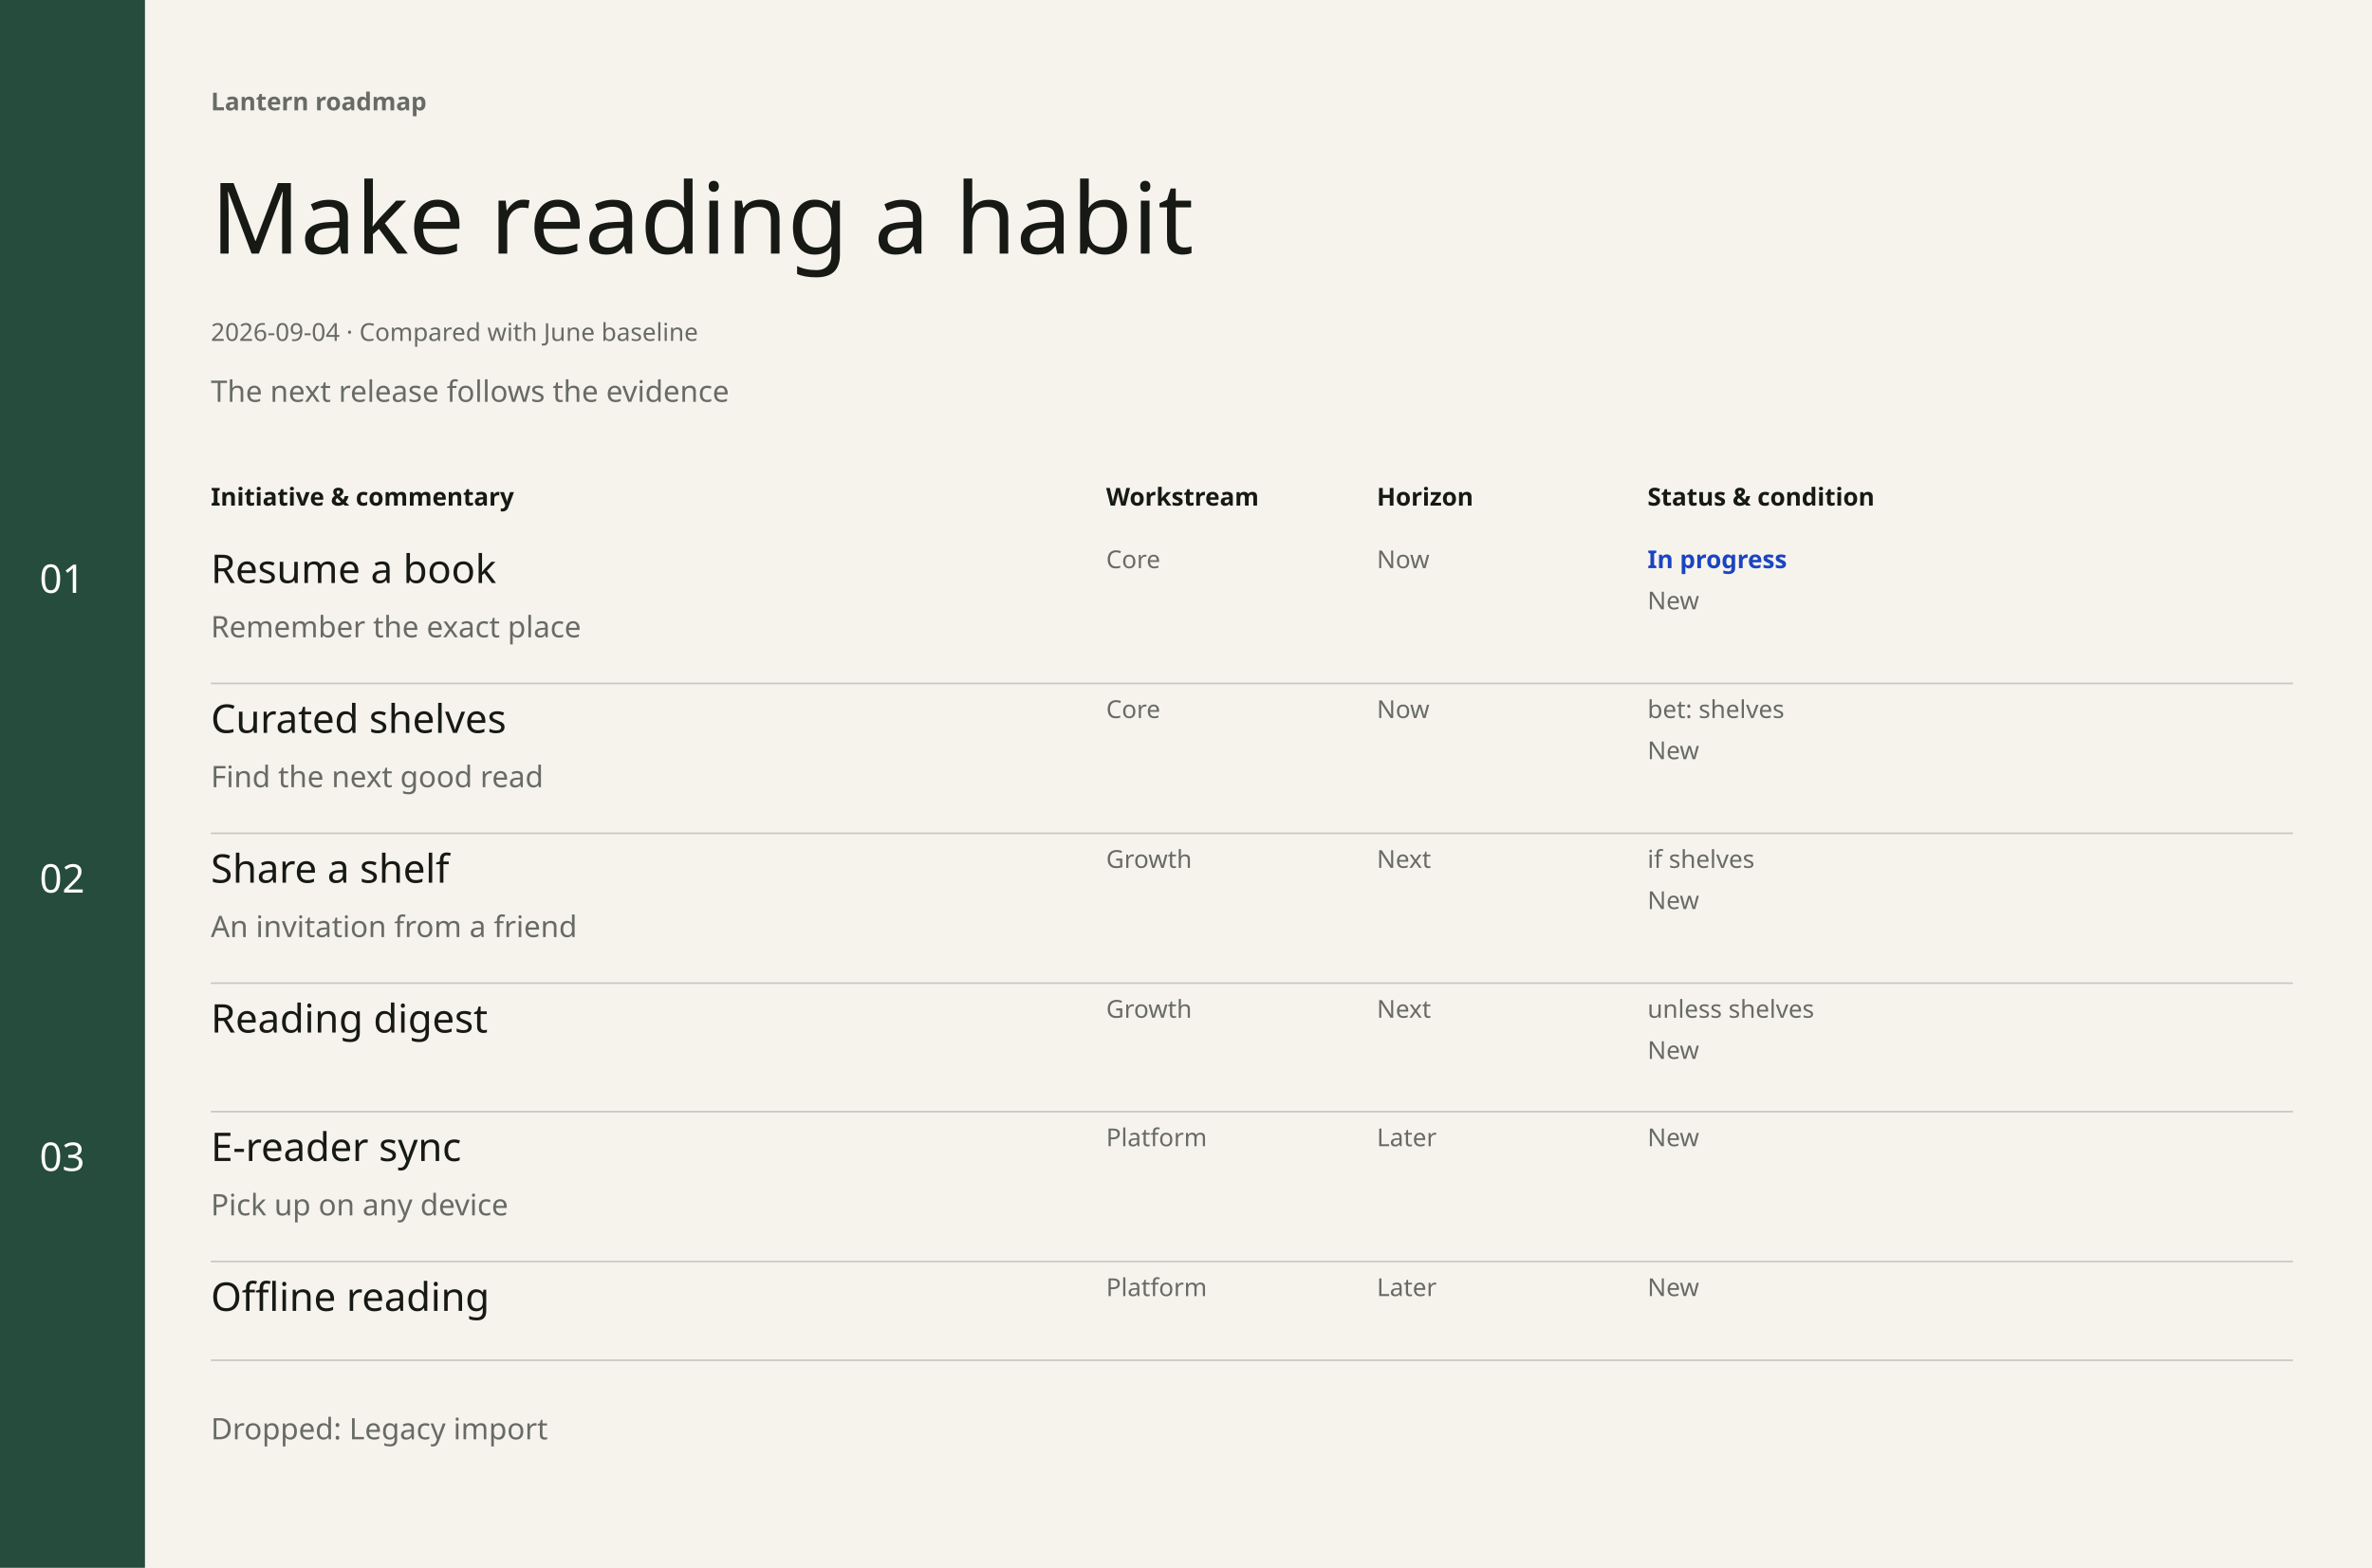
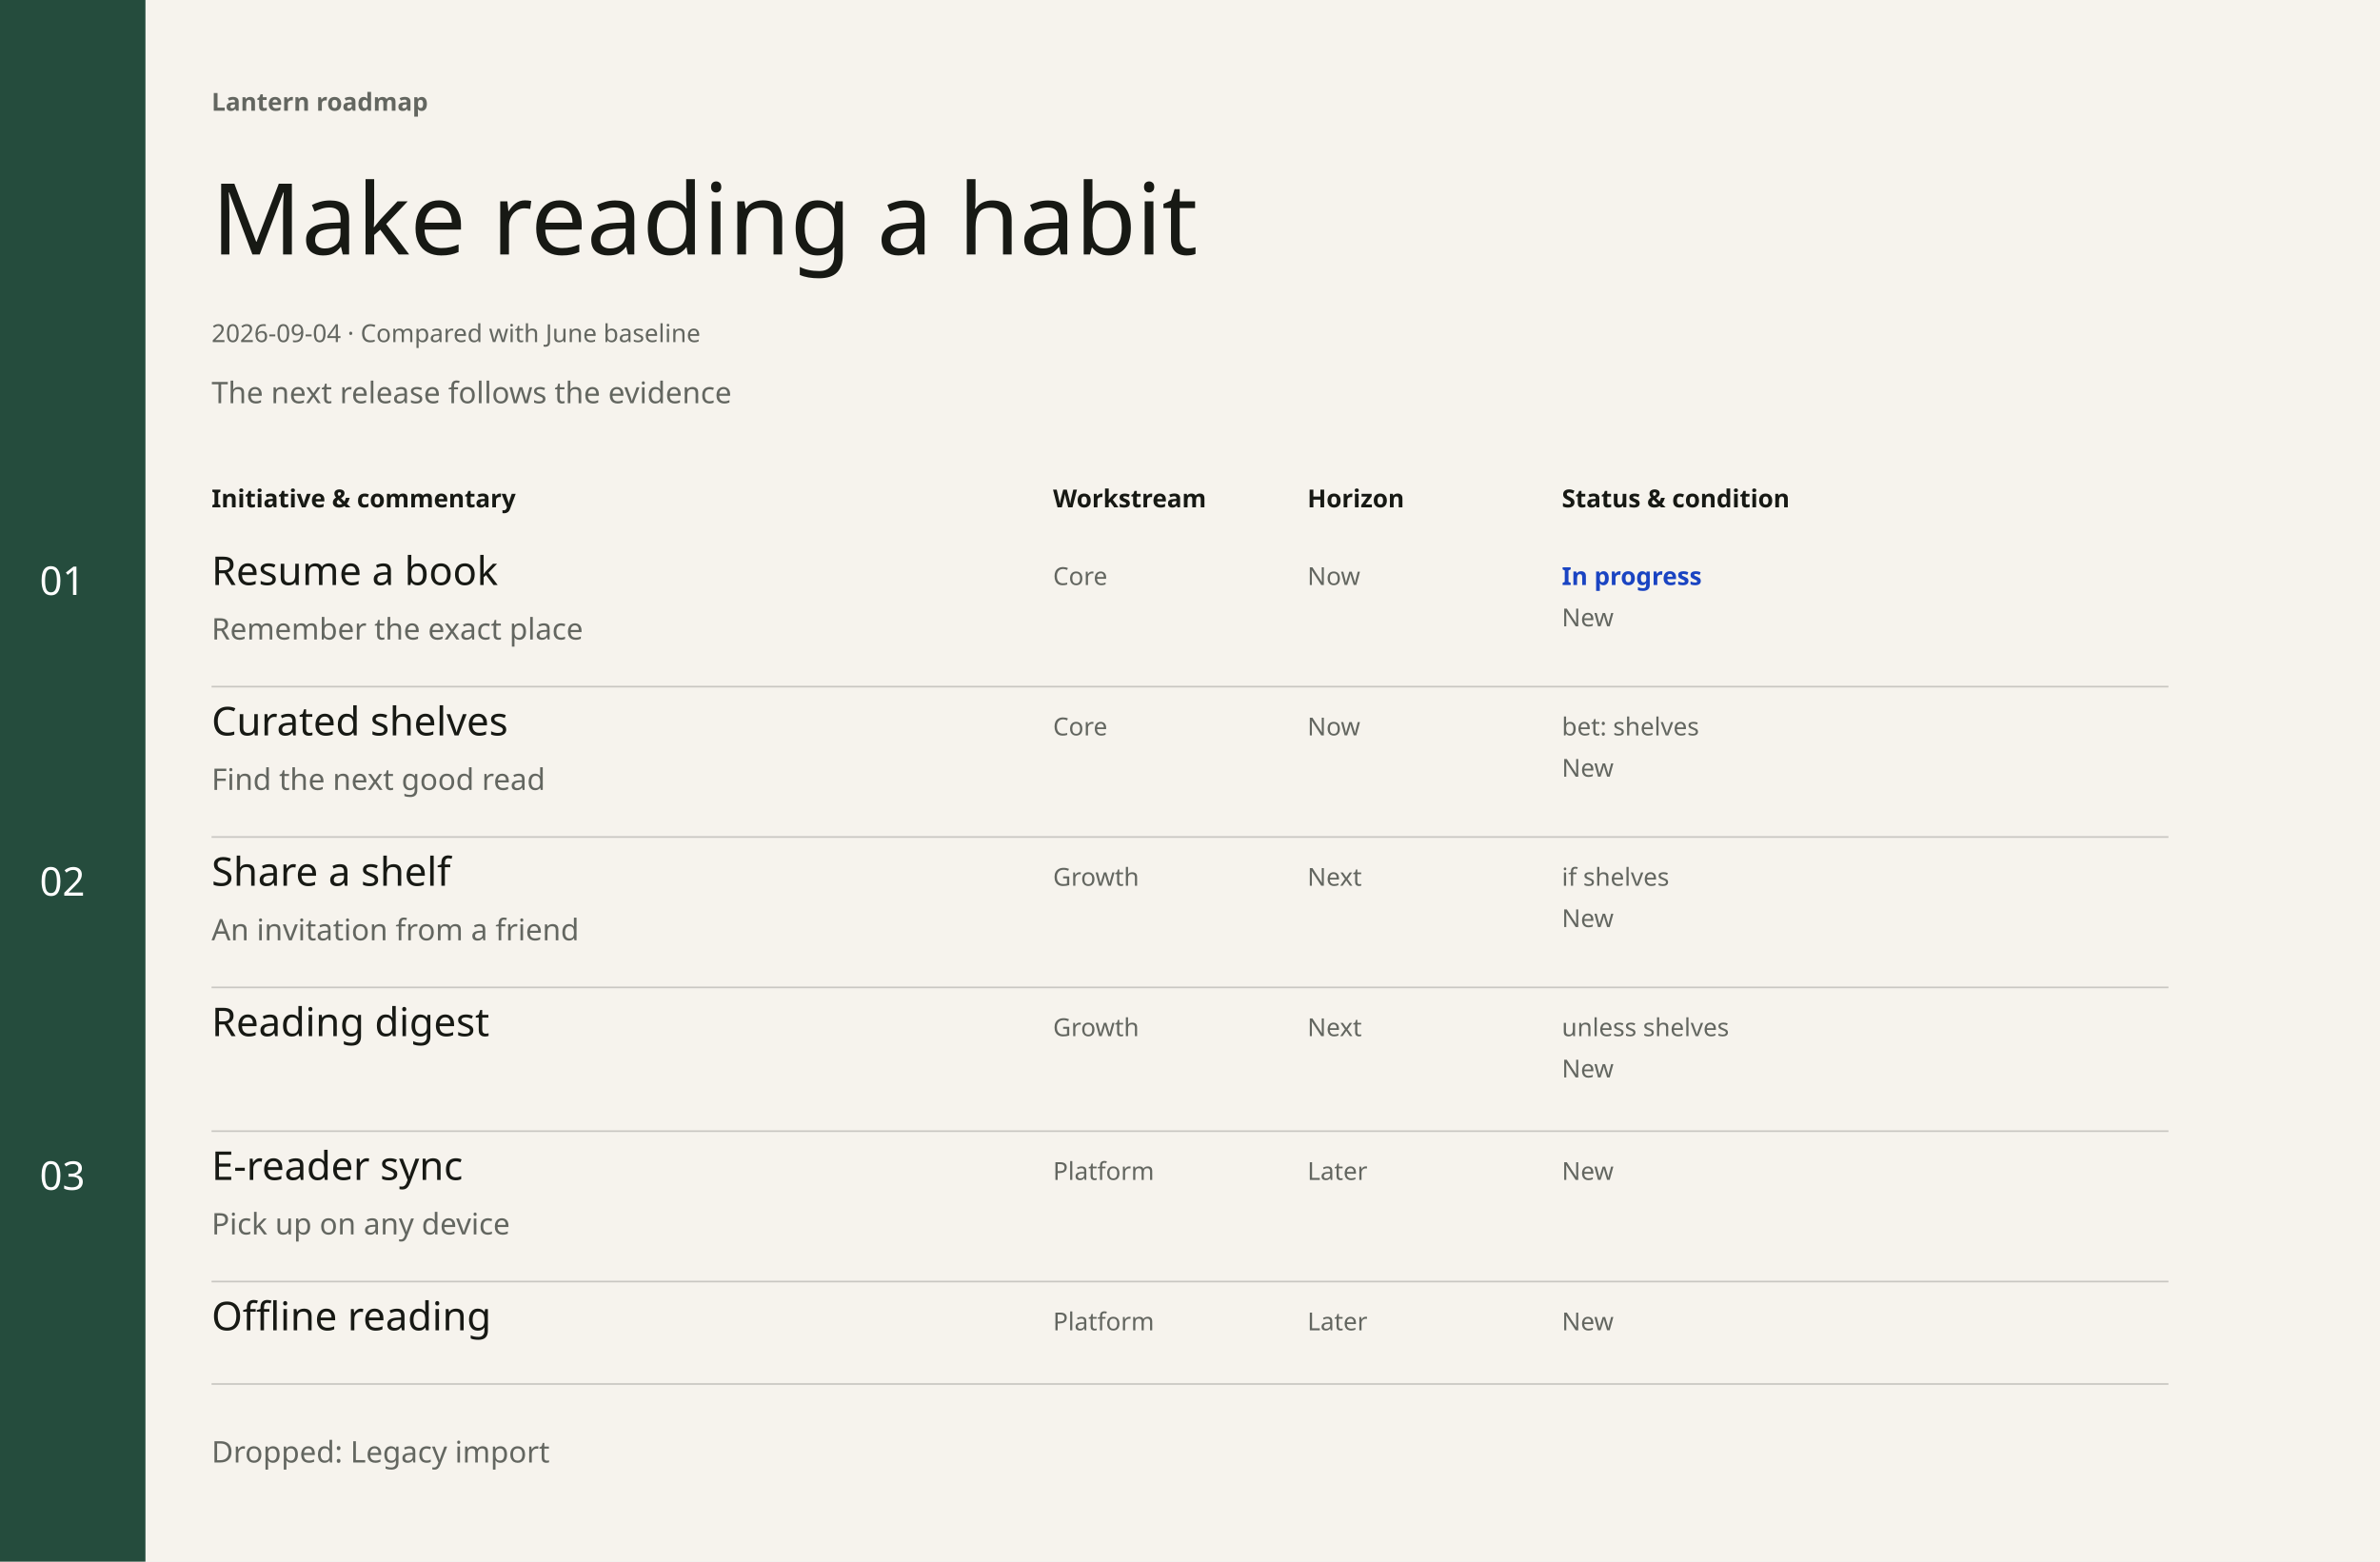
- <svg xmlns="http://www.w3.org/2000/svg" width="1440" height="952" viewBox="0 0 1440 952" font-family="DM Sans" data-chapter-layout="register" data-min-readable-scale="0.7" data-register-layout="wide">
-   <rect x="0" y="0" width="1440" height="952" fill="#F6F3ED" />
-   <rect x="0" y="0" width="88" height="952" fill="#254C3D" />
-   <text x="128" y="67" font-family="DM Sans" font-size="15" font-weight="600" fill="#686B65">Lantern roadmap</text>
+ <svg xmlns="http://www.w3.org/2000/svg" width="1440" height="945" viewBox="0 0 1440 945" font-family="DM Sans" data-chapter-layout="register" data-min-readable-scale="0.7" data-register-layout="wide">
+   <rect x="0" y="0" width="1440" height="945" fill="#F6F3ED" />
+   <rect x="0" y="0" width="88" height="945" fill="#254C3D" />
+   <text x="128" y="67" font-family="DM Sans" font-size="15" font-weight="600" fill="#636660">Lantern roadmap</text>
  <text x="128" y="154" font-family="Instrument Serif" font-size="60" font-weight="400" fill="#171914">Make reading a habit</text>
-   <text x="128" y="207" font-family="DM Sans" font-size="15" font-weight="400" fill="#686B65">2026-09-04 · Compared with June baseline</text>
-   <text x="128" y="244" font-family="DM Sans" font-size="18" font-weight="400" fill="#686B65">The next release follows the evidence</text>
-   <text x="128" y="874" font-family="DM Sans" font-size="18" font-weight="400" fill="#686B65">Dropped: Legacy import</text>
+   <text x="128" y="207" font-family="DM Sans" font-size="15" font-weight="400" fill="#636660">2026-09-04 · Compared with June baseline</text>
+   <text x="128" y="244" font-family="DM Sans" font-size="18" font-weight="400" fill="#636660">The next release follows the evidence</text>
+   <text x="128" y="885" font-family="DM Sans" font-size="18" font-weight="400" fill="#636660">Dropped: Legacy import</text>
  <text x="128" y="307" font-family="DM Sans" font-size="15" font-weight="600" fill="#171914">Initiative &amp; commentary</text>
-   <text x="671.52" y="307" font-family="DM Sans" font-size="15" font-weight="600" fill="#171914">Workstream</text>
-   <text x="835.84" y="307" font-family="DM Sans" font-size="15" font-weight="600" fill="#171914">Horizon</text>
-   <text x="1000.16" y="307" font-family="DM Sans" font-size="15" font-weight="600" fill="#171914">Status &amp; condition</text>
+   <text x="637.12" y="307" font-family="DM Sans" font-size="15" font-weight="600" fill="#171914">Workstream</text>
+   <text x="791.04" y="307" font-family="DM Sans" font-size="15" font-weight="600" fill="#171914">Horizon</text>
+   <text x="944.96" y="307" font-family="DM Sans" font-size="15" font-weight="600" fill="#171914">Status &amp; condition</text>
  <text x="24" y="360" font-family="DM Sans" font-size="24" font-weight="400" fill="#ffffff">01</text>
  <text x="24" y="542" font-family="DM Sans" font-size="24" font-weight="400" fill="#ffffff">02</text>
-   <text x="24" y="711" font-family="DM Sans" font-size="24" font-weight="400" fill="#ffffff">03</text>
+   <text x="24" y="720" font-family="DM Sans" font-size="24" font-weight="400" fill="#ffffff">03</text>
  <g data-key="resume a book" data-item-title="Resume a book" data-world-state="live">
-     <rect x="128" y="330" width="1264" height="85" fill="transparent" />
+     <rect x="128" y="330" width="1184" height="85" fill="transparent" />
    <text x="128" y="354" font-family="DM Sans" font-size="24" font-weight="500" fill="#171914">Resume a book</text>
-     <text x="128" y="387" font-family="DM Sans" font-size="18" font-weight="400" fill="#686B65">Remember the exact place</text>
-     <text x="671.52" y="345" font-family="DM Sans" font-size="15" font-weight="400" fill="#686B65">Core</text>
-     <text x="835.84" y="345" font-family="DM Sans" font-size="15" font-weight="400" fill="#686B65">Now</text>
-     <text x="1000.16" y="345" font-family="DM Sans" font-size="15" font-weight="600" fill="#1A44C2">In progress</text>
-     <text x="1000.16" y="370" font-family="DM Sans" font-size="15" font-weight="400" fill="#686B65">New</text>
-     <line x1="128" y1="415" x2="1392" y2="415" stroke="#c9c7c2" stroke-width="1" />
+     <text x="128" y="387" font-family="DM Sans" font-size="18" font-weight="400" fill="#636660">Remember the exact place</text>
+     <text x="637.12" y="354" font-family="DM Sans" font-size="15" font-weight="400" fill="#636660">Core</text>
+     <text x="791.04" y="354" font-family="DM Sans" font-size="15" font-weight="400" fill="#636660">Now</text>
+     <text x="944.96" y="354" font-family="DM Sans" font-size="15" font-weight="600" fill="#1A44C2">In progress</text>
+     <text x="944.96" y="379" font-family="DM Sans" font-size="15" font-weight="400" fill="#636660">New</text>
+     <line x1="128" y1="415.5" x2="1312" y2="415.5" stroke="#c9c7c2" stroke-width="1" />
  </g>
  <g data-key="curated shelves" data-item-title="Curated shelves" data-world-state="live">
-     <rect x="128" y="421" width="1264" height="85" fill="transparent" />
+     <rect x="128" y="421" width="1184" height="85" fill="transparent" />
    <text x="128" y="445" font-family="DM Sans" font-size="24" font-weight="500" fill="#171914">Curated shelves</text>
-     <text x="128" y="478" font-family="DM Sans" font-size="18" font-weight="400" fill="#686B65">Find the next good read</text>
-     <text x="671.52" y="436" font-family="DM Sans" font-size="15" font-weight="400" fill="#686B65">Core</text>
-     <text x="835.84" y="436" font-family="DM Sans" font-size="15" font-weight="400" fill="#686B65">Now</text>
-     <text x="1000.16" y="436" font-family="DM Sans" font-size="15" font-weight="400" fill="#686B65">bet: shelves</text>
-     <text x="1000.16" y="461" font-family="DM Sans" font-size="15" font-weight="400" fill="#686B65">New</text>
-     <line x1="128" y1="506" x2="1392" y2="506" stroke="#c9c7c2" stroke-width="1" />
+     <text x="128" y="478" font-family="DM Sans" font-size="18" font-weight="400" fill="#636660">Find the next good read</text>
+     <text x="637.12" y="445" font-family="DM Sans" font-size="15" font-weight="400" fill="#636660">Core</text>
+     <text x="791.04" y="445" font-family="DM Sans" font-size="15" font-weight="400" fill="#636660">Now</text>
+     <text x="944.96" y="445" font-family="DM Sans" font-size="15" font-weight="400" fill="#636660">bet: shelves</text>
+     <text x="944.96" y="470" font-family="DM Sans" font-size="15" font-weight="400" fill="#636660">New</text>
+     <line x1="128" y1="506.5" x2="1312" y2="506.5" stroke="#c9c7c2" stroke-width="1" />
  </g>
  <g data-key="share a shelf" data-item-title="Share a shelf" data-world-state="cond">
-     <rect x="128" y="512" width="1264" height="85" fill="transparent" />
+     <rect x="128" y="512" width="1184" height="85" fill="transparent" />
    <text x="128" y="536" font-family="DM Sans" font-size="24" font-weight="500" fill="#171914">Share a shelf</text>
-     <text x="128" y="569" font-family="DM Sans" font-size="18" font-weight="400" fill="#686B65">An invitation from a friend</text>
-     <text x="671.52" y="527" font-family="DM Sans" font-size="15" font-weight="400" fill="#686B65">Growth</text>
-     <text x="835.84" y="527" font-family="DM Sans" font-size="15" font-weight="400" fill="#686B65">Next</text>
-     <text x="1000.16" y="527" font-family="DM Sans" font-size="15" font-weight="400" fill="#686B65">if shelves</text>
-     <text x="1000.16" y="552" font-family="DM Sans" font-size="15" font-weight="400" fill="#686B65">New</text>
-     <line x1="128" y1="597" x2="1392" y2="597" stroke="#c9c7c2" stroke-width="1" />
+     <text x="128" y="569" font-family="DM Sans" font-size="18" font-weight="400" fill="#636660">An invitation from a friend</text>
+     <text x="637.12" y="536" font-family="DM Sans" font-size="15" font-weight="400" fill="#636660">Growth</text>
+     <text x="791.04" y="536" font-family="DM Sans" font-size="15" font-weight="400" fill="#636660">Next</text>
+     <text x="944.96" y="536" font-family="DM Sans" font-size="15" font-weight="400" fill="#636660">if shelves</text>
+     <text x="944.96" y="561" font-family="DM Sans" font-size="15" font-weight="400" fill="#636660">New</text>
+     <line x1="128" y1="597.5" x2="1312" y2="597.5" stroke="#c9c7c2" stroke-width="1" />
  </g>
  <g data-key="reading digest" data-item-title="Reading digest" data-world-state="cond">
-     <rect x="128" y="603" width="1264" height="72" fill="transparent" />
+     <rect x="128" y="603" width="1184" height="81" fill="transparent" />
    <text x="128" y="627" font-family="DM Sans" font-size="24" font-weight="500" fill="#171914">Reading digest</text>
-     <text x="671.52" y="618" font-family="DM Sans" font-size="15" font-weight="400" fill="#686B65">Growth</text>
-     <text x="835.84" y="618" font-family="DM Sans" font-size="15" font-weight="400" fill="#686B65">Next</text>
-     <text x="1000.16" y="618" font-family="DM Sans" font-size="15" font-weight="400" fill="#686B65">unless shelves</text>
-     <text x="1000.16" y="643" font-family="DM Sans" font-size="15" font-weight="400" fill="#686B65">New</text>
-     <line x1="128" y1="675" x2="1392" y2="675" stroke="#c9c7c2" stroke-width="1" />
+     <text x="637.12" y="627" font-family="DM Sans" font-size="15" font-weight="400" fill="#636660">Growth</text>
+     <text x="791.04" y="627" font-family="DM Sans" font-size="15" font-weight="400" fill="#636660">Next</text>
+     <text x="944.96" y="627" font-family="DM Sans" font-size="15" font-weight="400" fill="#636660">unless shelves</text>
+     <text x="944.96" y="652" font-family="DM Sans" font-size="15" font-weight="400" fill="#636660">New</text>
+     <line x1="128" y1="684.5" x2="1312" y2="684.5" stroke="#c9c7c2" stroke-width="1" />
  </g>
  <g data-key="e-reader sync" data-item-title="E-reader sync" data-world-state="live">
-     <rect x="128" y="681" width="1264" height="85" fill="transparent" />
-     <text x="128" y="705" font-family="DM Sans" font-size="24" font-weight="500" fill="#171914">E-reader sync</text>
-     <text x="128" y="738" font-family="DM Sans" font-size="18" font-weight="400" fill="#686B65">Pick up on any device</text>
-     <text x="671.52" y="696" font-family="DM Sans" font-size="15" font-weight="400" fill="#686B65">Platform</text>
-     <text x="835.84" y="696" font-family="DM Sans" font-size="15" font-weight="400" fill="#686B65">Later</text>
-     <text x="1000.16" y="696" font-family="DM Sans" font-size="15" font-weight="400" fill="#686B65">New</text>
-     <line x1="128" y1="766" x2="1392" y2="766" stroke="#c9c7c2" stroke-width="1" />
+     <rect x="128" y="690" width="1184" height="85" fill="transparent" />
+     <text x="128" y="714" font-family="DM Sans" font-size="24" font-weight="500" fill="#171914">E-reader sync</text>
+     <text x="128" y="747" font-family="DM Sans" font-size="18" font-weight="400" fill="#636660">Pick up on any device</text>
+     <text x="637.12" y="714" font-family="DM Sans" font-size="15" font-weight="400" fill="#636660">Platform</text>
+     <text x="791.04" y="714" font-family="DM Sans" font-size="15" font-weight="400" fill="#636660">Later</text>
+     <text x="944.96" y="714" font-family="DM Sans" font-size="15" font-weight="400" fill="#636660">New</text>
+     <line x1="128" y1="775.5" x2="1312" y2="775.5" stroke="#c9c7c2" stroke-width="1" />
  </g>
  <g data-key="offline reading" data-item-title="Offline reading" data-world-state="live">
-     <rect x="128" y="772" width="1264" height="54" fill="transparent" />
-     <text x="128" y="796" font-family="DM Sans" font-size="24" font-weight="500" fill="#171914">Offline reading</text>
-     <text x="671.52" y="787" font-family="DM Sans" font-size="15" font-weight="400" fill="#686B65">Platform</text>
-     <text x="835.84" y="787" font-family="DM Sans" font-size="15" font-weight="400" fill="#686B65">Later</text>
-     <text x="1000.16" y="787" font-family="DM Sans" font-size="15" font-weight="400" fill="#686B65">New</text>
-     <line x1="128" y1="826" x2="1392" y2="826" stroke="#c9c7c2" stroke-width="1" />
+     <rect x="128" y="781" width="1184" height="56" fill="transparent" />
+     <text x="128" y="805" font-family="DM Sans" font-size="24" font-weight="500" fill="#171914">Offline reading</text>
+     <text x="637.12" y="805" font-family="DM Sans" font-size="15" font-weight="400" fill="#636660">Platform</text>
+     <text x="791.04" y="805" font-family="DM Sans" font-size="15" font-weight="400" fill="#636660">Later</text>
+     <text x="944.96" y="805" font-family="DM Sans" font-size="15" font-weight="400" fill="#636660">New</text>
+     <line x1="128" y1="837.5" x2="1312" y2="837.5" stroke="#c9c7c2" stroke-width="1" />
  </g>
</svg>
